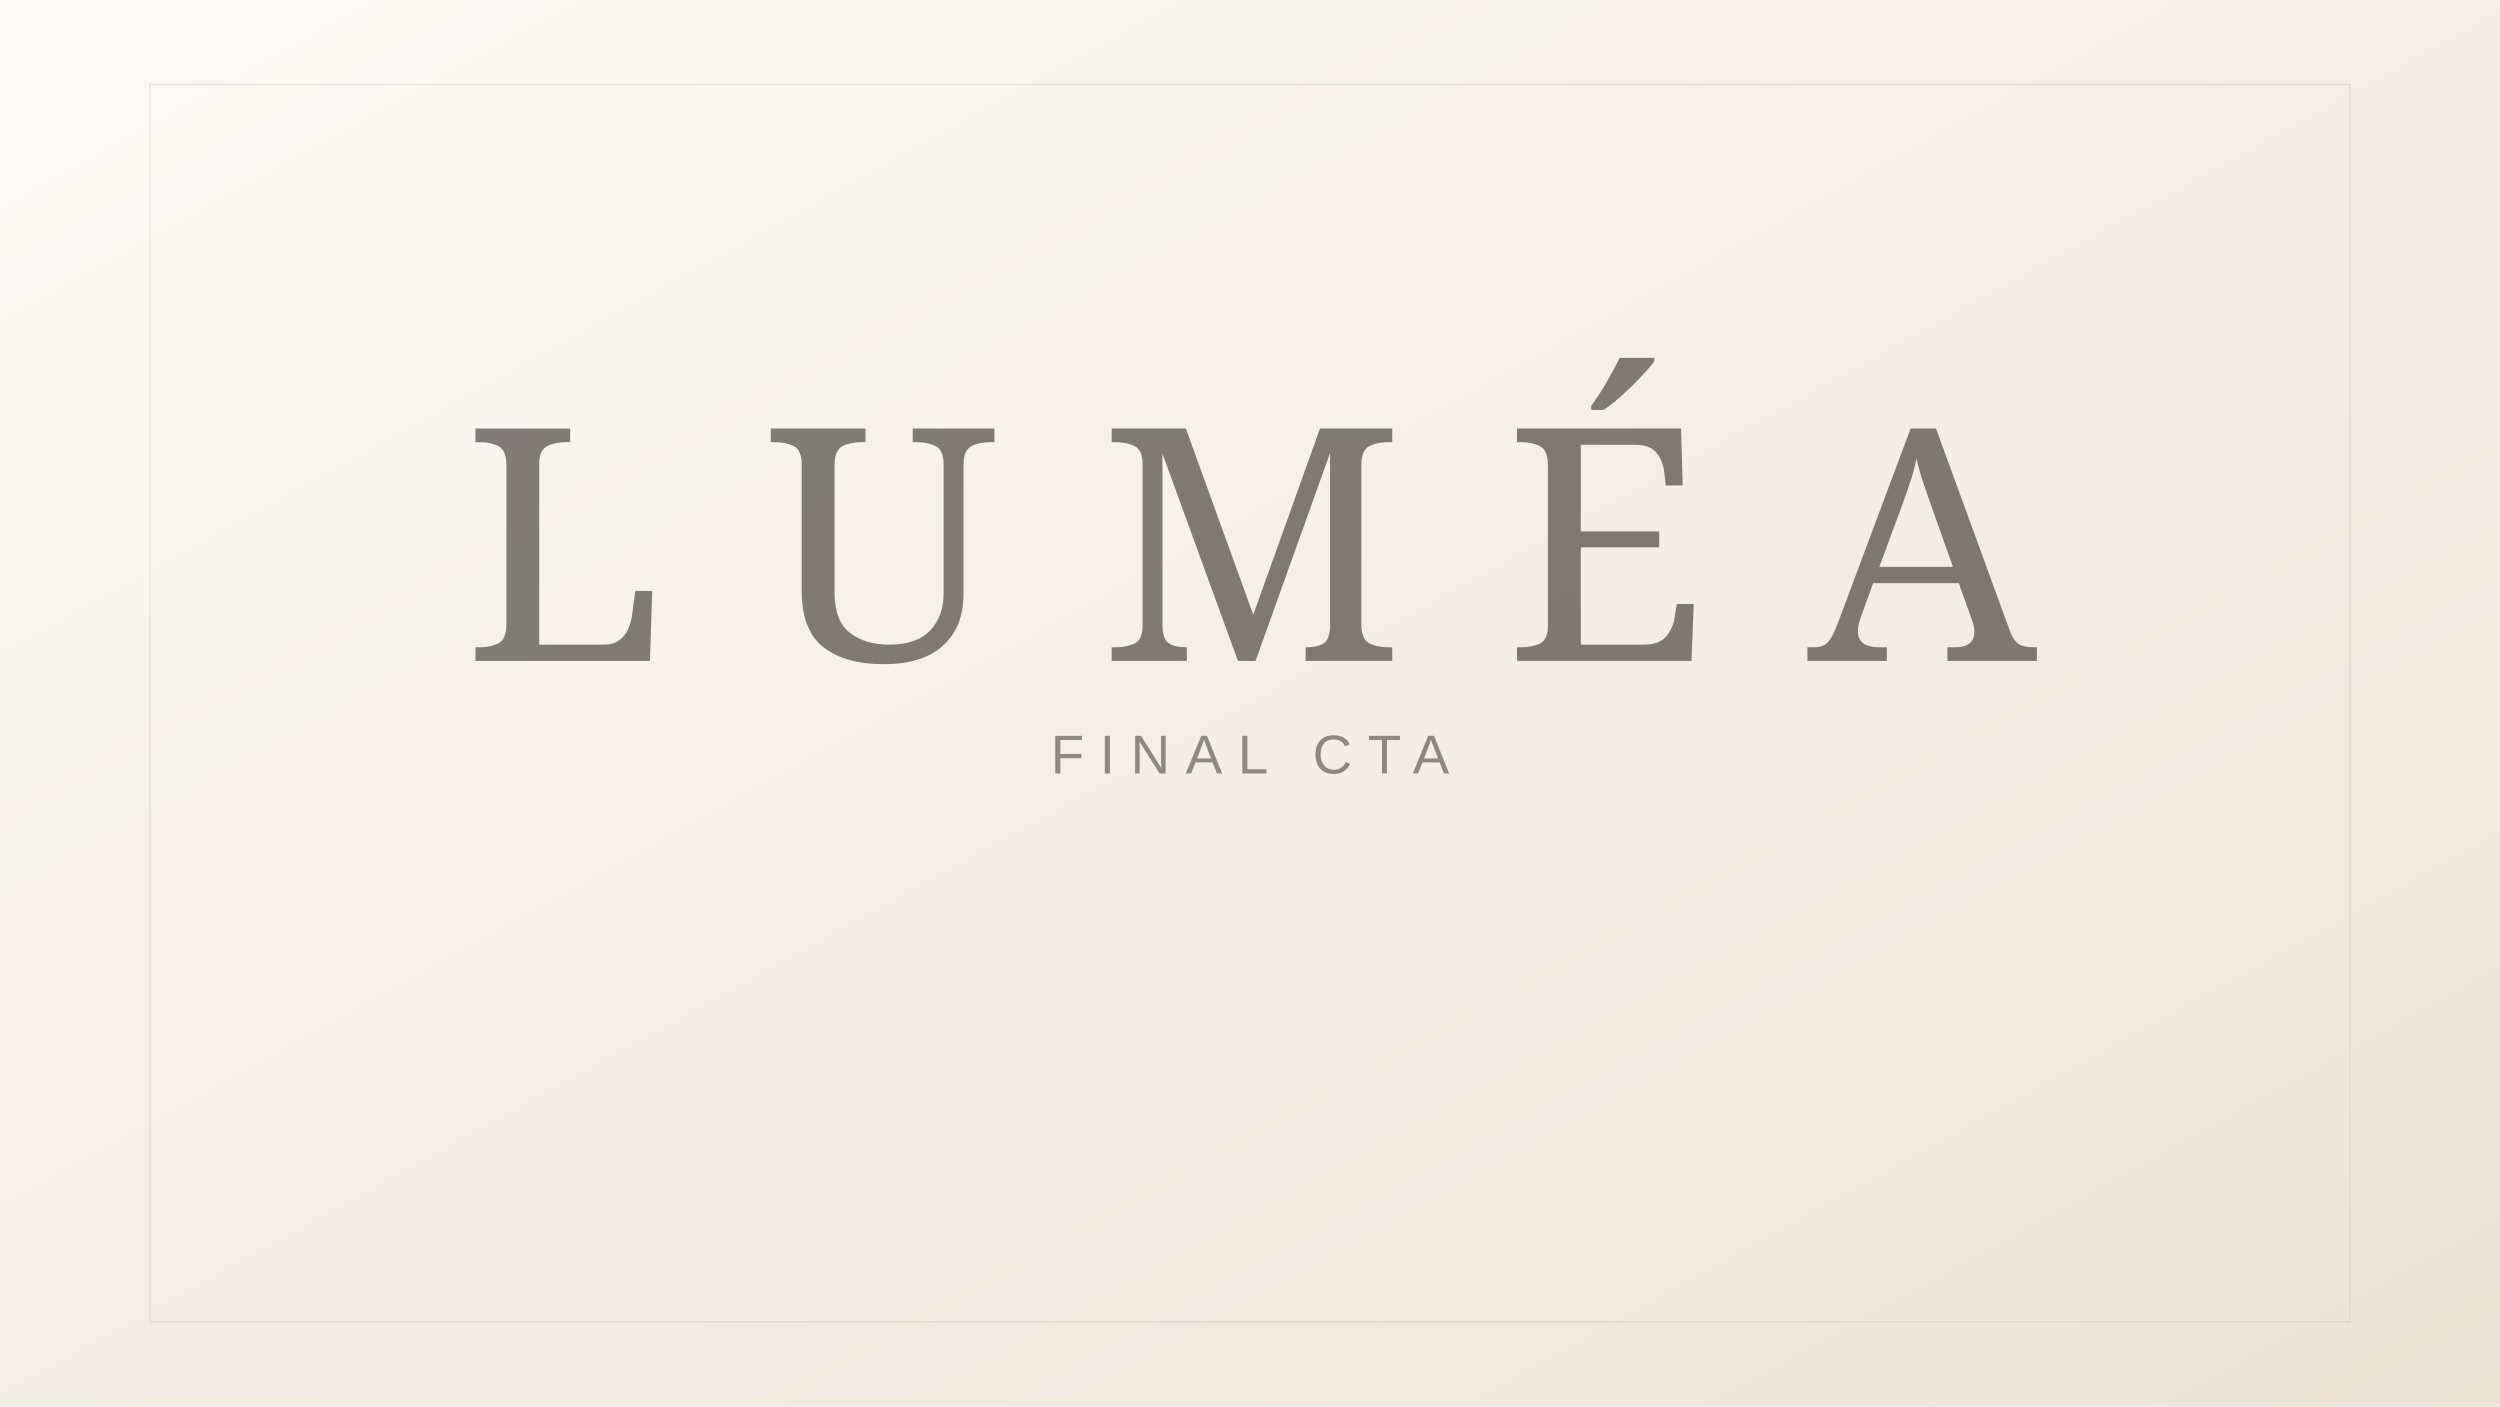
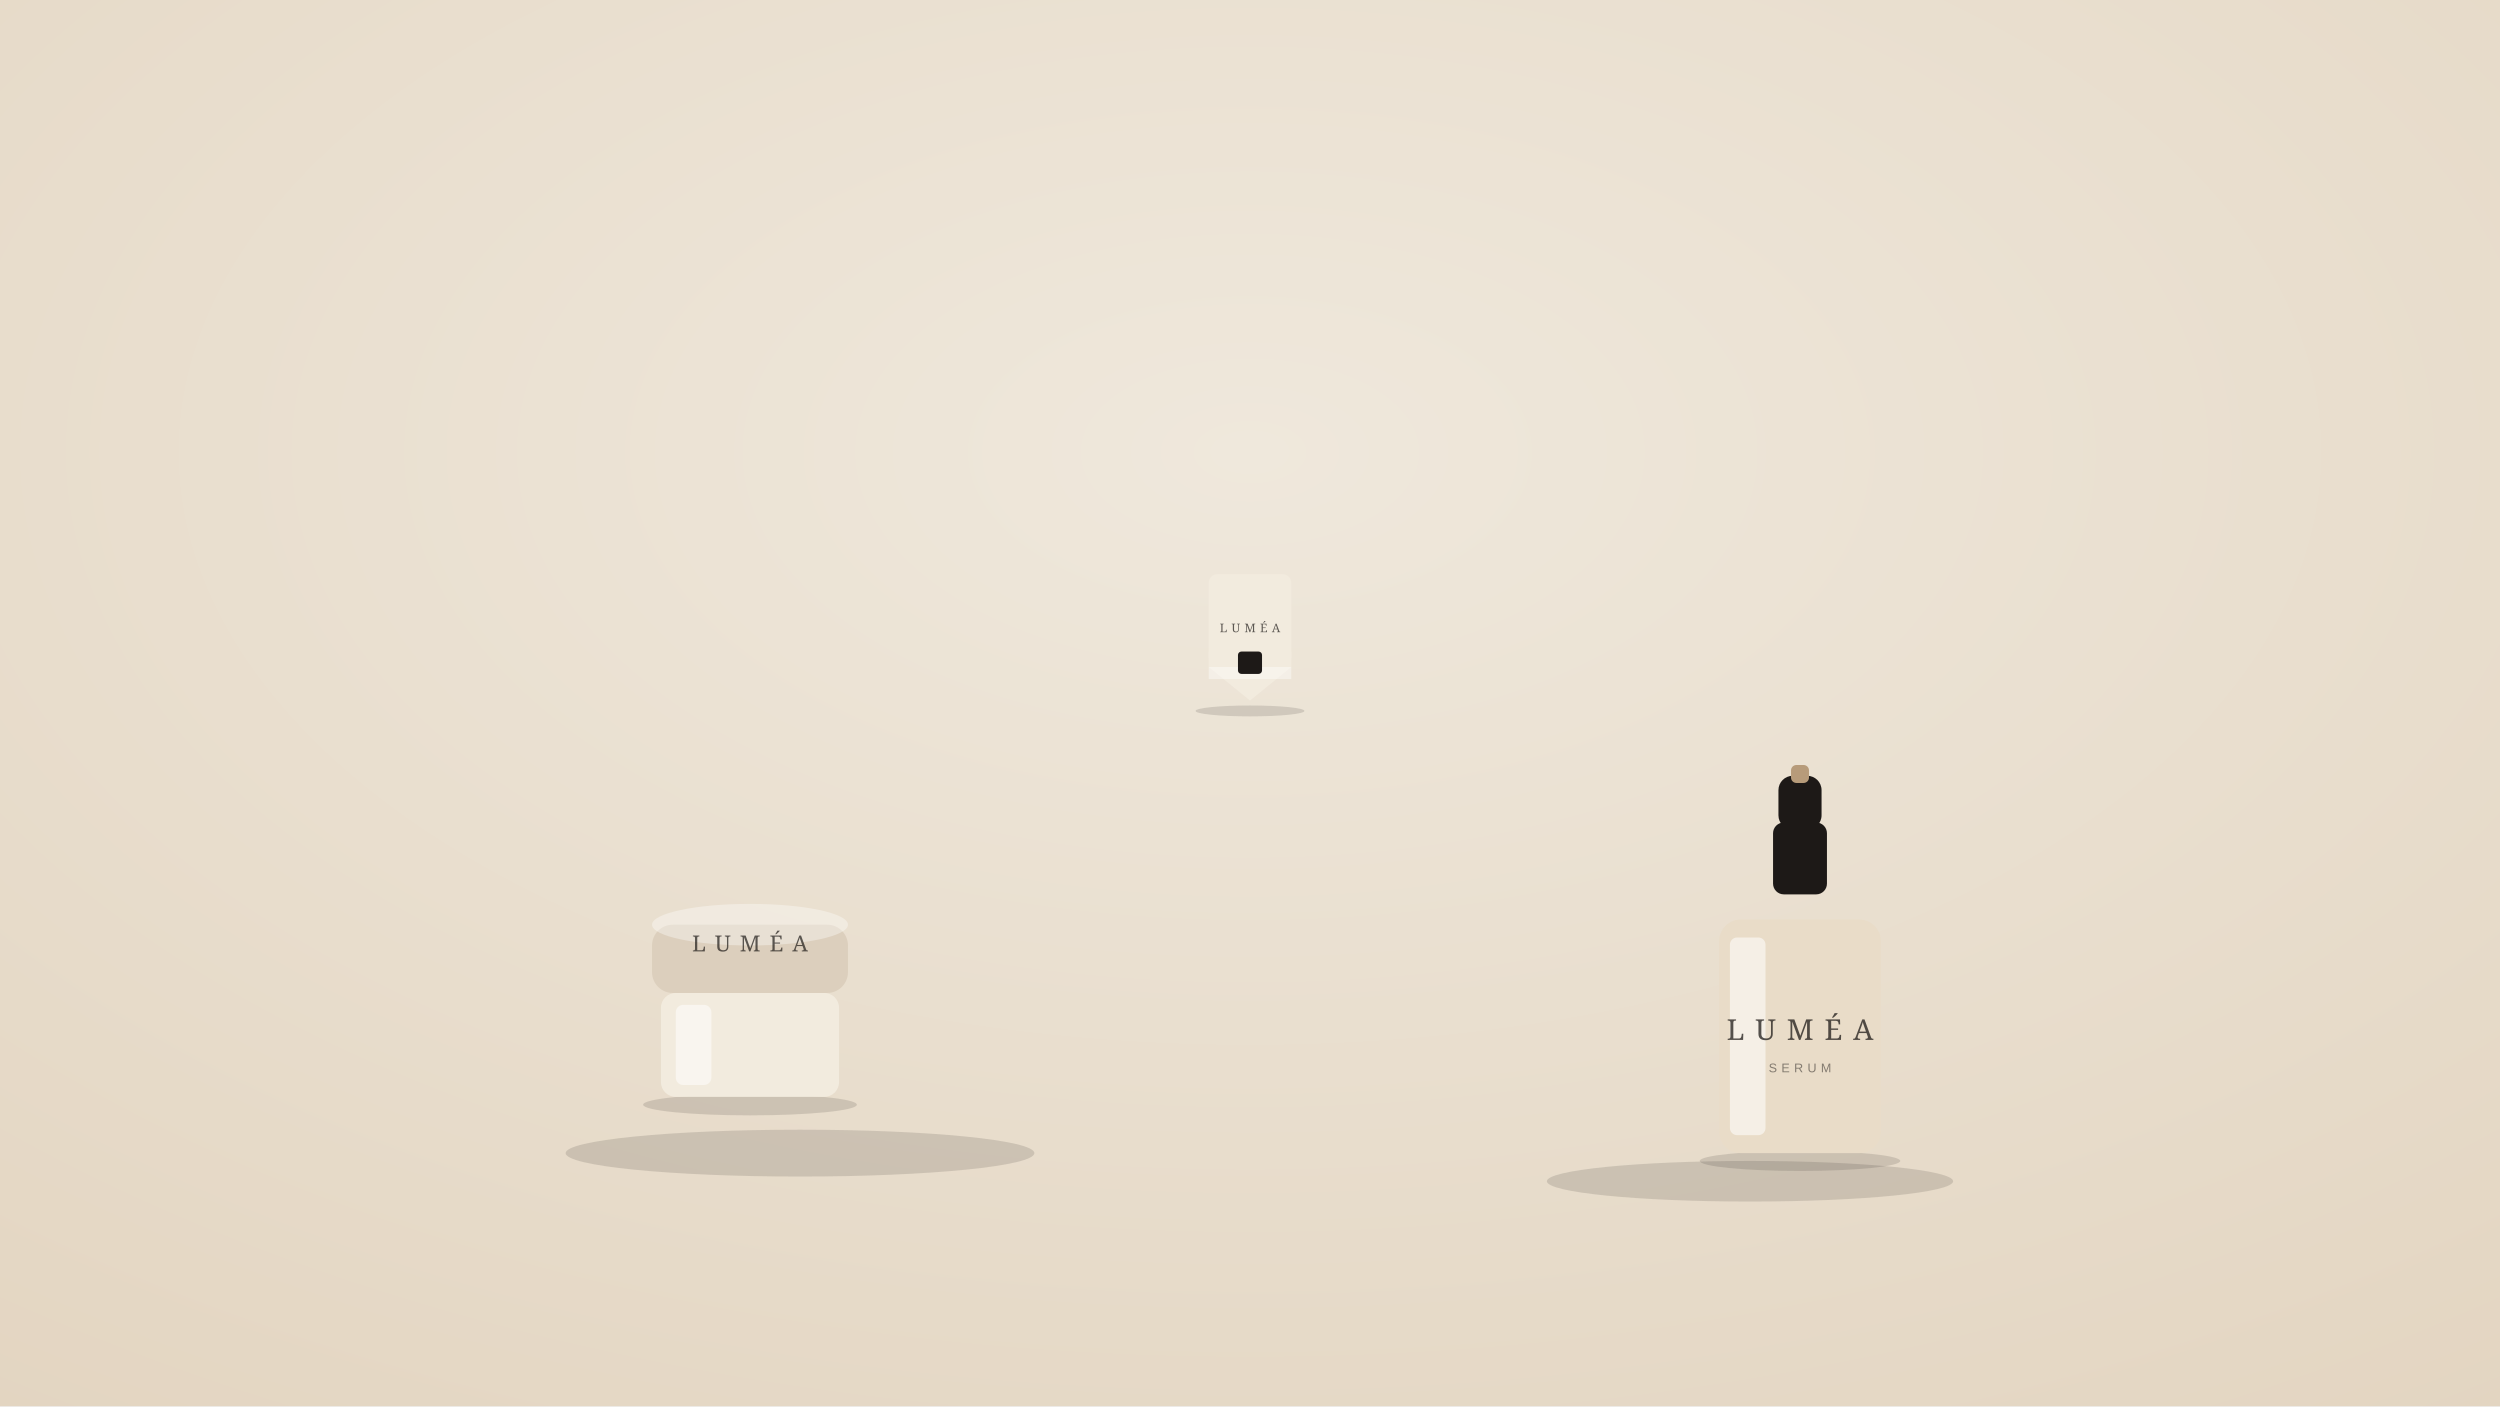
<svg xmlns="http://www.w3.org/2000/svg" width="1920" height="1080" viewBox="0 0 1920 1080">
  <defs>
-     <linearGradient id="g" x1="0" y1="0" x2="1" y2="1">
-       <stop offset="0" stop-color="#FCFAF7" />
-       <stop offset="1" stop-color="#EDE4D6" />
+     <radialGradient id="bg" cx="50%" cy="32%" r="85%">
+       <stop offset="0" stop-color="#EFE8DC" />
+       <stop offset="1" stop-color="#E3D5C1" />
+     </radialGradient>
+     <linearGradient id="glass" x1="0" y1="0" x2="1" y2="1">
+       <stop offset="0" stop-color="#ffffff" stop-opacity="0.9" />
+       <stop offset="1" stop-color="#ffffff" stop-opacity="0.35" />
    </linearGradient>
  </defs>
-   <rect width="1920" height="1080" fill="url(#g)" />
-   <g fill="none" stroke="#B79B7A" stroke-opacity="0.25">
-     <rect x="115.2" y="64.8" width="1689.6" height="950.4" />
-   </g>
-   <text x="50%" y="507.6" text-anchor="middle" font-family="Georgia, serif" font-weight="300" font-size="250" fill="#1D1917" fill-opacity="0.55" letter-spacing="76.8">LUMÉA</text>
-   <text x="50%" y="594" text-anchor="middle" font-family="Arial, sans-serif" font-size="42" letter-spacing="12" fill="#81766D" fill-opacity="0.85">FINAL CTA</text>
+   <rect width="1920" height="1080" fill="url(#bg)" />
+   <ellipse cx="614.4" cy="885.6" rx="180" ry="18" fill="#1D1917" opacity="0.14" />
+   <ellipse cx="1344" cy="907.2" rx="156" ry="15.6" fill="#1D1917" opacity="0.14" />
+   <ellipse cx="1382.4" cy="891.6" rx="77.004" ry="7.7" fill="#1D1917" opacity="0.14" />
+   <rect x="1320.3" y="706.2" width="124.2" height="179.4" rx="16.56" fill="#E9DCC8" />
+   <rect x="1328.58" y="720" width="27.324" height="151.8" rx="5.52" fill="#ffffff" opacity="0.55" />
+   <rect x="1361.7" y="631.68" width="41.4" height="55.2" rx="8.28" fill="#1D1917" />
+   <rect x="1365.84" y="595.8" width="33.12" height="41.4" rx="11.04" fill="#1D1917" />
+   <rect x="1375.5" y="587.52" width="13.8" height="13.8" rx="4.14" fill="#B79B7A" />
+   <text x="1382.4" y="798.66" text-anchor="middle" font-family="Georgia, serif" font-size="22.08" fill="#1D1917" opacity="0.75" letter-spacing="8.28">LUMÉA</text>
+   <text x="1382.4" y="823.5" text-anchor="middle" font-family="Arial, sans-serif" font-size="9.66" letter-spacing="3.312" fill="#1D1917" opacity="0.5">SERUM</text>
+   <ellipse cx="576" cy="848.4" rx="82.08" ry="8.208" fill="#1D1917" opacity="0.14" />
+   <rect x="507.6" y="762.6" width="136.8" height="79.8" rx="11.4" fill="#F2EBDE" />
+   <rect x="519" y="771.72" width="27.36" height="61.56" rx="5.7" fill="#ffffff" opacity="0.5" />
+   <rect x="500.76" y="710.16" width="150.48" height="52.44" rx="15.96" fill="#DCCFBD" />
+   <ellipse cx="576" cy="710.16" rx="75.24" ry="15.96" fill="#ffffff" opacity="0.35" />
+   <text x="576" y="730.68" text-anchor="middle" font-family="Georgia, serif" font-size="17.1" fill="#1D1917" opacity="0.7" letter-spacing="6.84">LUMÉA</text>
+   <ellipse cx="960" cy="546" rx="41.818" ry="4.182" fill="#1D1917" opacity="0.14" />
+   <rect x="928.32" y="441" width="63.36" height="71.28" rx="6.6" fill="#F2EBDE" />
+   <path d="M 928.32 512.28 L 960 538.02 L 991.68 512.28 L 991.68 500.4 L 928.32 500.4 Z" fill="#F2EBDE" />
+   <rect x="928.32" y="512.28" width="63.36" height="9.24" fill="#ffffff" opacity="0.4" />
+   <rect x="950.76" y="500.4" width="18.48" height="17.16" rx="2.64" fill="#1D1917" />
+   <text x="960" y="485.55" text-anchor="middle" font-family="Georgia, serif" font-size="9.24" fill="#1D1917" opacity="0.7" letter-spacing="3.3">LUMÉA</text>
</svg>
